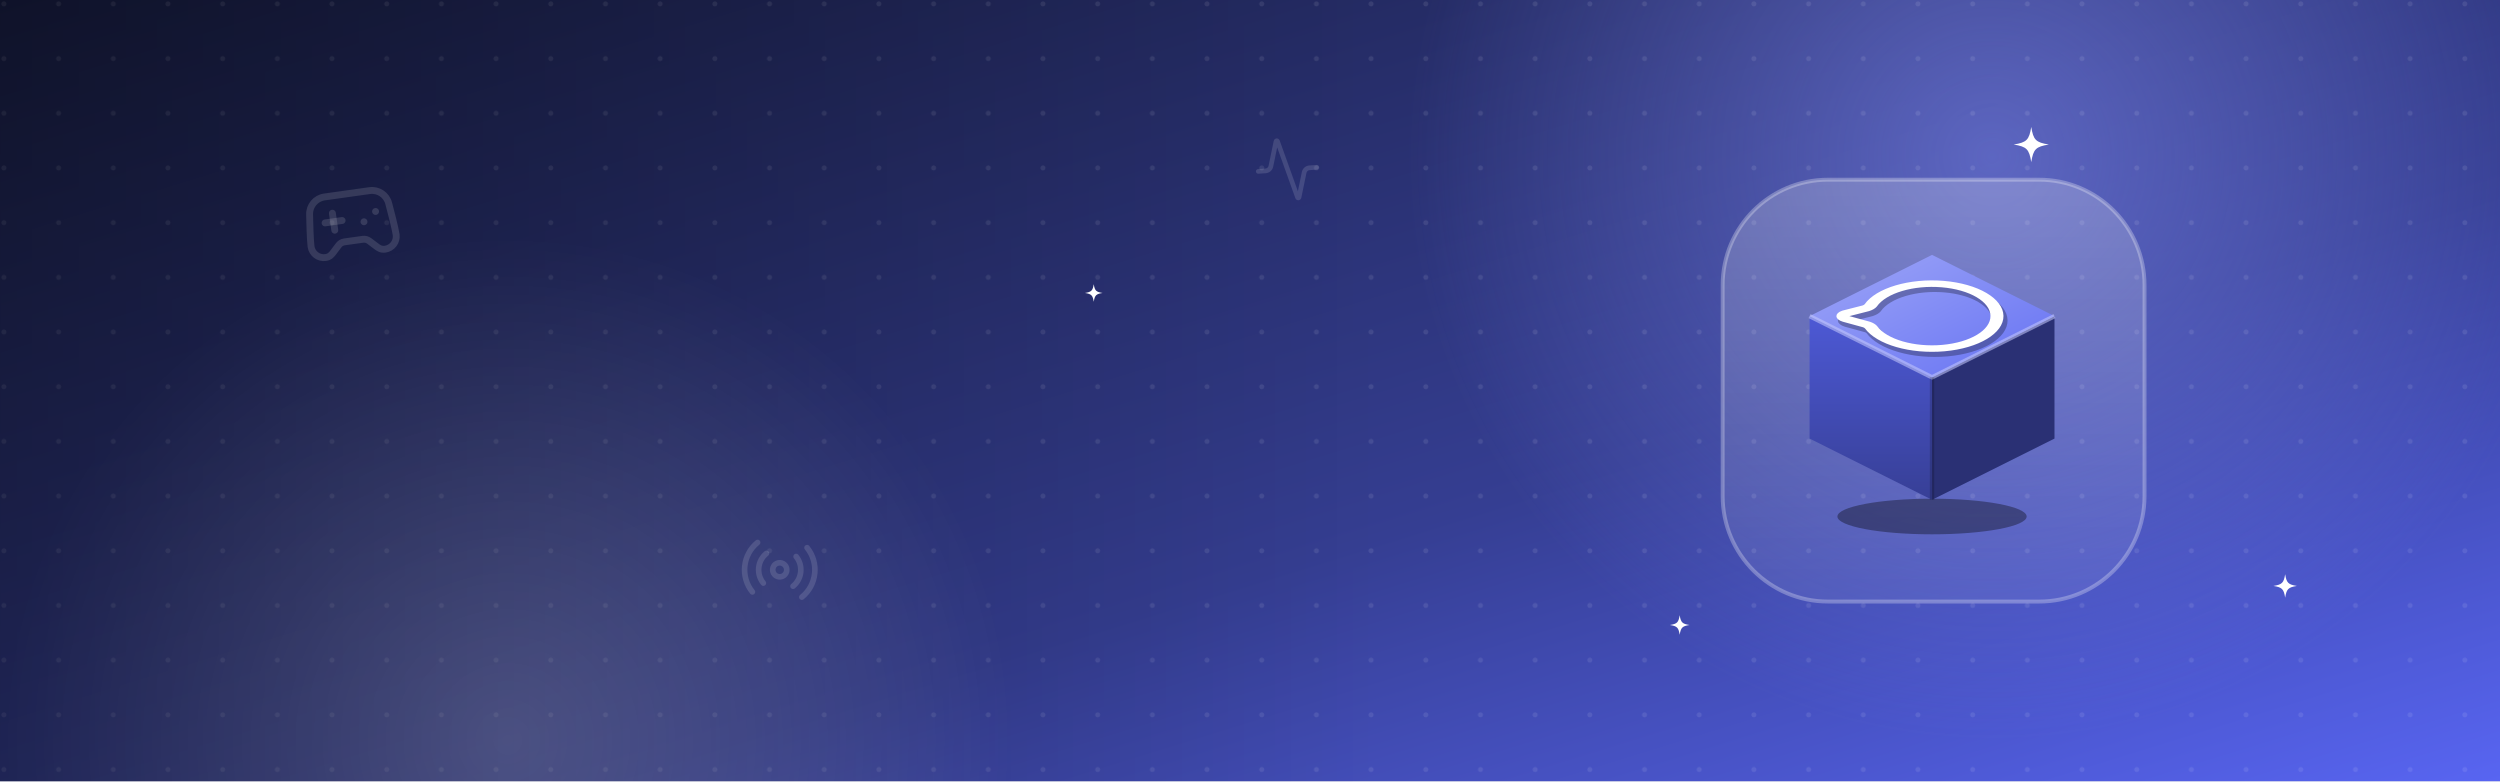
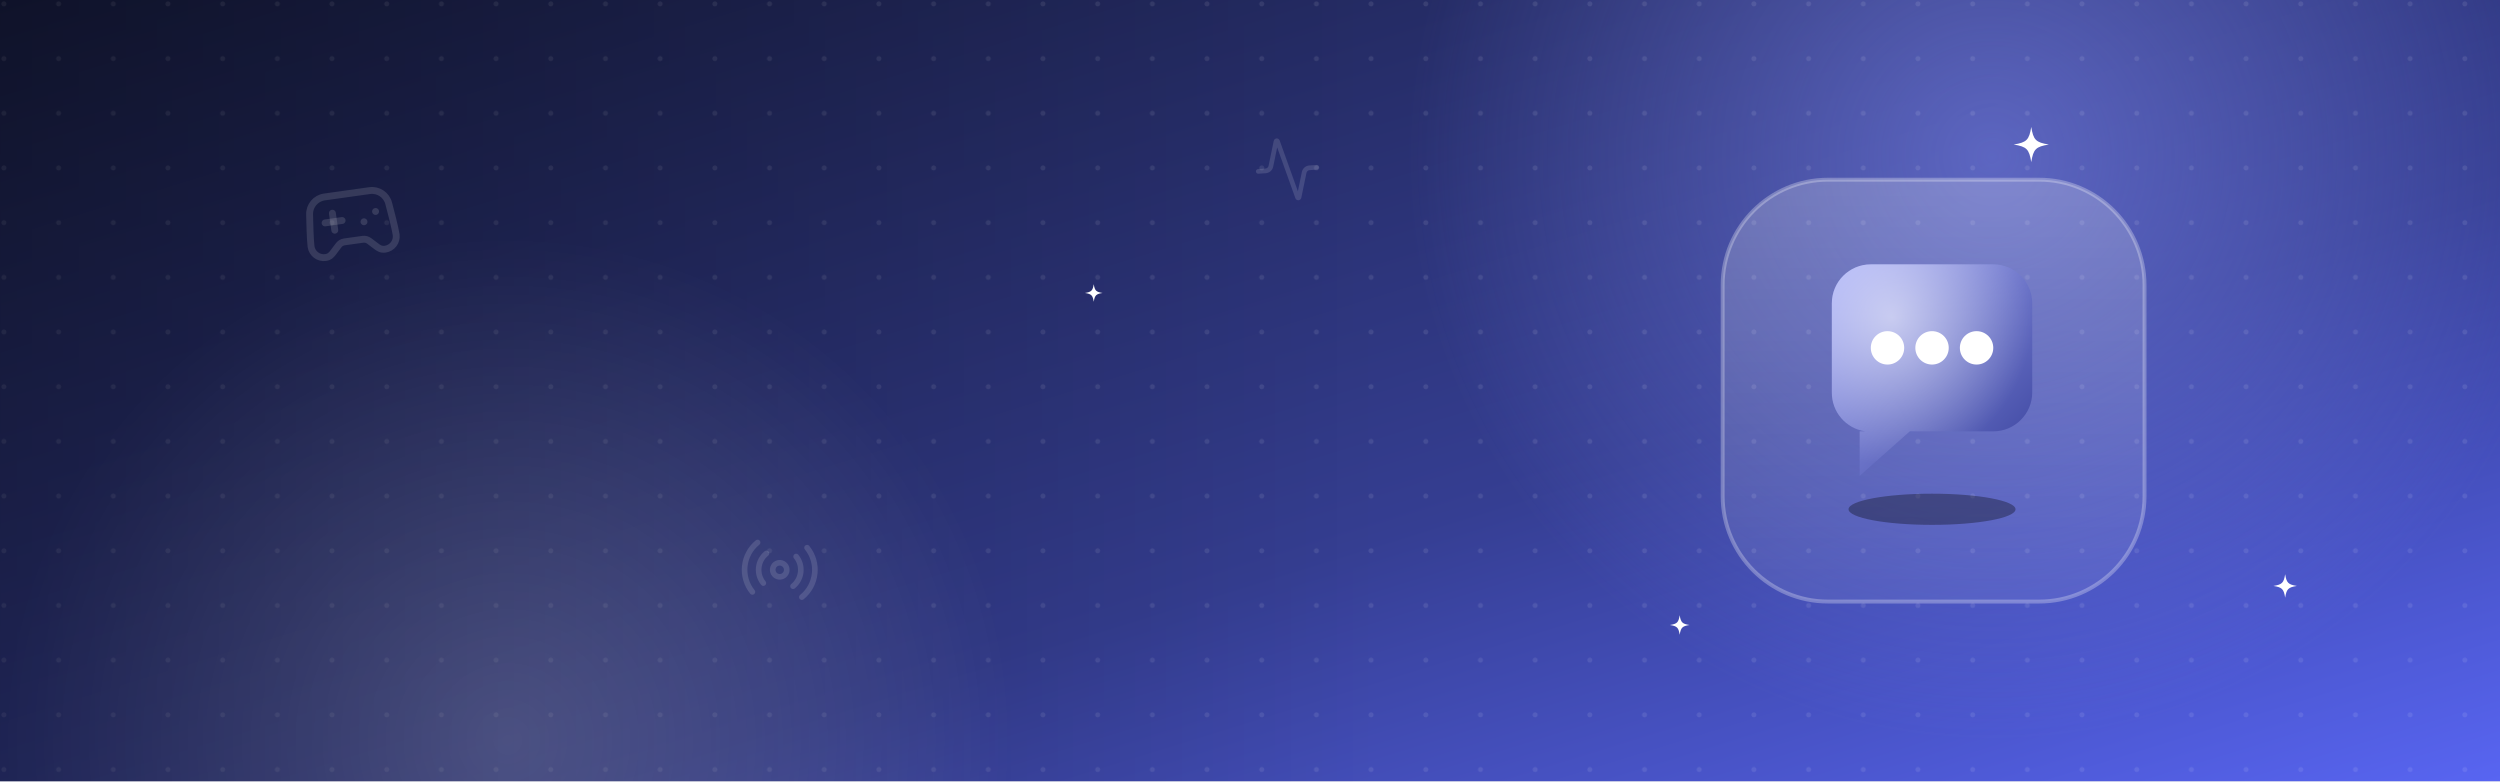
<svg xmlns="http://www.w3.org/2000/svg" viewBox="0 0 1280 400" role="img" aria-hidden="true">
  <defs>
    <linearGradient id="bg" x1="0" y1="0" x2="1" y2="1">
      <stop offset="0" stop-color="#171c3f" />
      <stop offset=".62" stop-color="#353e92" />
      <stop offset="1" stop-color="#5865f2" />
    </linearGradient>
    <radialGradient id="o1">
      <stop offset="0" stop-color="#828cf5" stop-opacity=".55" />
      <stop offset="1" stop-color="#828cf5" stop-opacity="0" />
    </radialGradient>
    <radialGradient id="o2">
      <stop offset="0" stop-color="#ffffff" stop-opacity=".22" />
      <stop offset="1" stop-color="#ffffff" stop-opacity="0" />
    </radialGradient>
    <pattern id="dots" width="28" height="28" patternUnits="userSpaceOnUse">
      <circle cx="2" cy="2" r="1.3" fill="#ffffff" fill-opacity=".09" />
    </pattern>
    <linearGradient id="glass" x1="0" y1="0" x2="0" y2="1">
      <stop offset="0" stop-color="#ffffff" stop-opacity=".22" />
      <stop offset="1" stop-color="#ffffff" stop-opacity=".06" />
    </linearGradient>
    <linearGradient id="fade" x1="0" y1="0" x2="1" y2="0">
      <stop offset="0" stop-color="#000" stop-opacity=".35" />
      <stop offset=".55" stop-color="#000" stop-opacity="0" />
    </linearGradient>
-     <linearGradient id="bbt" x1="0" y1="0" x2="1" y2="1">
-       <stop offset="0" stop-color="#9ea6f7" />
-       <stop offset="1" stop-color="#6571f3" />
+     <linearGradient id="bbm" x1="0" y1="0" x2="1" y2="1">
+       <stop offset="0" stop-color="#a3aaf8" />
+       <stop offset="1" stop-color="#39429d" />
    </linearGradient>
-     <linearGradient id="bbl" x1="0" y1="0" x2="0" y2="1">
-       <stop offset="0" stop-color="#4d59d5" />
-       <stop offset="1" stop-color="#373f96" />
+     <linearGradient id="bbv" x1="0" y1="0" x2="0" y2="1">
+       <stop offset="0" stop-color="#a3aaf8" />
+       <stop offset="1" stop-color="#5865f2" />
    </linearGradient>
-     <linearGradient id="bbsh" x1="0" y1="0" x2="1" y2="0">
+     <linearGradient id="bbw" x1="0" y1="0" x2="0" y2="1">
+       <stop offset="0" stop-color="#ffffff" />
+       <stop offset="1" stop-color="#dfe5ee" />
+     </linearGradient>
+     <linearGradient id="bbg" x1="0" y1="0" x2="0" y2="1">
+       <stop offset="0" stop-color="#ffe08a" />
+       <stop offset="1" stop-color="#f2a62b" />
+     </linearGradient>
+     <radialGradient id="bbh" cx=".3" cy=".25" r=".7">
+       <stop offset="0" stop-color="#fff" stop-opacity=".55" />
+       <stop offset="1" stop-color="#fff" stop-opacity="0" />
+     </radialGradient>
+     <linearGradient id="bbs" x1="0" y1="0" x2="1" y2="0">
      <stop offset="0" stop-color="#fff" stop-opacity="0" />
-       <stop offset=".5" stop-color="#fff" stop-opacity=".55" />
+       <stop offset=".5" stop-color="#fff" stop-opacity=".6" />
      <stop offset="1" stop-color="#fff" stop-opacity="0" />
    </linearGradient>
-     <clipPath id="bbc">
-       <path d="M32 10 L54 21 L32 32 L10 21 Z" />
-     </clipPath>
  </defs>
  <style>.b1,.b2,.f,.s,.k{transform-box:fill-box;transform-origin:50% 50%}
@keyframes b1{to{transform:translate(-90px,40px) scale(1.15)}}@keyframes b2{to{transform:translate(70px,-30px) scale(.9)}}
@keyframes f{0%,100%{transform:translateY(0)}50%{transform:translateY(-10px)}}
@keyframes s{0%,100%{opacity:.25;transform:scale(.5) rotate(0)}50%{opacity:.95;transform:scale(1) rotate(45deg)}}
@keyframes k{0%,100%{transform:translateY(0)}50%{transform:translateY(-6px)}}
.b1{animation:b1 16s ease-in-out infinite alternate}.b2{animation:b2 19s ease-in-out infinite alternate}
.f{animation:f 9s ease-in-out infinite}.f1{animation-duration:11s;animation-delay:-3s}.f2{animation-duration:13s;animation-delay:-6s}
.s{animation:s 3.4s ease-in-out infinite}.k{animation:k 6s ease-in-out infinite}
- @media (prefers-reduced-motion:reduce){.b1,.b2,.f,.s,.k{animation:none!important}}.bbbob,.bbshadow{transform-box:fill-box;transform-origin:50% 50%}@keyframes bbb{0%,100%{transform:translateY(0)}50%{transform:translateY(-2.2px)}}@keyframes bbsd{0%,100%{transform:scaleX(1);opacity:.35}50%{transform:scaleX(.86);opacity:.22}}@keyframes bbs{0%,55%{transform:translateX(0)}100%{transform:translateX(78px)}}@keyframes bbg{0%,100%{opacity:.9}50%{opacity:1}}.bbbob{animation:bbb 4.2s ease-in-out infinite}.bbshadow{animation:bbsd 4.2s ease-in-out infinite}.bbshine{animation:bbs 5.5s ease-in-out infinite}.bbglow{animation:bbg 4.2s ease-in-out infinite}</style>
+ @media (prefers-reduced-motion:reduce){.b1,.b2,.f,.s,.k{animation:none!important}}.bbfl,.bbpu,.bbbl,.bbsp,.bbwg,.bbri,.bbsd,.bbpop{transform-box:fill-box;transform-origin:50% 50%}.bbgr{transform-box:fill-box;transform-origin:50% 100%}@keyframes bbfl{0%,100%{transform:translateY(0)}50%{transform:translateY(-2px)}}.bbfl{animation:bbfl 4.2s ease-in-out infinite}@keyframes bbsd{0%,100%{transform:scaleX(1);opacity:.32}50%{transform:scaleX(.85);opacity:.2}}.bbsd{animation:bbsd 4.2s ease-in-out infinite}@keyframes bbpu{0%,100%{opacity:.55}50%{opacity:1}}.bbpu{animation:bbpu 2.4s ease-in-out infinite}@keyframes bbbl{0%,44%,56%,100%{opacity:1}50%{opacity:.15}}.bbbl{animation:bbbl 3s steps(1,end) infinite}@keyframes bbsp{to{transform:rotate(360deg)}}.bbsp{animation:bbsp 14s linear infinite}@keyframes bbwg{0%,100%{transform:rotate(-6deg)}50%{transform:rotate(6deg)}}.bbwg{animation:bbwg 3.4s ease-in-out infinite}@keyframes bbri{0%{transform:translateY(2px);opacity:.7}100%{transform:translateY(-3.5px);opacity:1}}.bbri{animation:bbri 1.6s ease-in-out infinite alternate}@keyframes bbgr{0%,100%{transform:scaleY(.55)}50%{transform:scaleY(1)}}.bbgr{animation:bbgr 2.8s ease-in-out infinite}@keyframes bbpop{0%,100%{transform:scale(.9)}50%{transform:scale(1.08)}}.bbpop{animation:bbpop 2.6s ease-in-out infinite}@keyframes bbsh{0%,60%{transform:translateX(-30px)}100%{transform:translateX(70px)}}.bbsh{animation:bbsh 5s ease-in-out infinite}@keyframes bbdash{to{stroke-dashoffset:-40}}.bbdash{animation:bbdash 2.4s linear infinite}@keyframes bbsw{0%,100%{transform:rotate(-50deg)}50%{transform:rotate(35deg)}}</style>
  <rect width="1280" height="400" fill="url(#bg)" />
  <circle class="b1" cx="1020" cy="80" r="300" fill="url(#o1)" />
  <circle class="b2" cx="260" cy="380" r="260" fill="url(#o2)" />
  <rect width="1280" height="400" fill="url(#dots)" />
  <rect width="1280" height="400" fill="url(#fade)" />
  <g transform="translate(150 92) rotate(-8) scale(2.2)">
    <g class="f f0" fill="none" stroke="#ffffff" stroke-opacity=".13" stroke-width="1.6" stroke-linecap="round" stroke-linejoin="round">
      <line x1="6" x2="10" y1="11" y2="11" />
      <line x1="8" x2="8" y1="9" y2="13" />
      <line x1="15" x2="15.01" y1="12" y2="12" />
      <line x1="18" x2="18.01" y1="10" y2="10" />
      <path d="M17.32 5H6.68a4 4 0 0 0-3.978 3.59c-.006.052-.01.101-.017.152C2.604 9.416 2 14.456 2 16a3 3 0 0 0 3 3c1 0 1.5-.5 2-1l1.414-1.414A2 2 0 0 1 9.828 16h4.344a2 2 0 0 1 1.414.586L17 18c.5.5 1 1 2 1a3 3 0 0 0 3-3c0-1.545-.604-6.584-.685-7.258-.007-.05-.011-.1-.017-.151A4 4 0 0 0 17.32 5z" />
    </g>
  </g>
  <g transform="translate(380 268) rotate(6) scale(1.8)">
    <g class="f f1" fill="none" stroke="#ffffff" stroke-opacity=".13" stroke-width="1.6" stroke-linecap="round" stroke-linejoin="round">
      <path d="M16.247 7.761a6 6 0 0 1 0 8.478" />
      <path d="M19.075 4.933a10 10 0 0 1 0 14.134" />
      <path d="M4.925 19.067a10 10 0 0 1 0-14.134" />
      <path d="M7.753 16.239a6 6 0 0 1 0-8.478" />
      <circle cx="12" cy="12" r="2" />
    </g>
  </g>
  <g transform="translate(640 70) rotate(-4) scale(1.5)">
    <g class="f f2" fill="none" stroke="#ffffff" stroke-opacity=".13" stroke-width="1.6" stroke-linecap="round" stroke-linejoin="round">
      <path d="M22 12h-2.48a2 2 0 0 0-1.93 1.46l-2.35 8.36a.25.25 0 0 1-.48 0L9.24 2.18a.25.25 0 0 0-.48 0l-2.35 8.36A2 2 0 0 1 4.49 12H2" />
    </g>
  </g>
  <g class="k">
    <rect x="882" y="92" width="216" height="216" rx="54" fill="url(#glass)" stroke="#ffffff" stroke-opacity=".28" stroke-width="2" />
-     <g transform="translate(898 102) scale(2.85)">
-       <g class="bbbob">
-         <ellipse cx="32" cy="57" rx="17" ry="3.2" fill="#000" opacity=".35" class="bbshadow" />
-         <path d="M10 21 L32 32 V54 L10 43 Z" fill="url(#bbl)" />
-         <path d="M54 21 L32 32 V54 L54 43 Z" fill="#2a3074" />
-         <path d="M32 10 L54 21 L32 32 L10 21 Z" fill="url(#bbt)" />
-         <path d="M10 21 L32 32 L54 21" fill="none" stroke="#c5c9fa" stroke-opacity=".55" stroke-width=".8" stroke-linejoin="round" />
-         <path d="M32 32 V54" stroke="#000" stroke-opacity=".18" stroke-width=".8" />
-         <g clip-path="url(#bbc)">
-           <rect class="bbshine" x="-14" y="6" width="14" height="30" fill="url(#bbsh)" transform="skewX(-25)" />
-         </g>
-         <g transform="translate(.5 .8)">
-           <g transform="matrix(0.825 0.4125 -0.825 0.4125 32 11.100)" fill="none" stroke="#000" stroke-opacity=".28" stroke-width="2.4" stroke-linecap="round" stroke-linejoin="round">
-             <path d="M2.992 16.342a2 2 0 0 1 .094 1.167l-1.065 3.29a1 1 0 0 0 1.236 1.168l3.413-.998a2 2 0 0 1 1.099.092 10 10 0 1 0-4.777-4.719" />
-           </g>
-         </g>
-         <g class="bbglow" transform="matrix(0.825 0.4125 -0.825 0.4125 32 11.100)" fill="none" stroke="#fff" stroke-width="2" stroke-linecap="round" stroke-linejoin="round">
-           <path d="M2.992 16.342a2 2 0 0 1 .094 1.167l-1.065 3.29a1 1 0 0 0 1.236 1.168l3.413-.998a2 2 0 0 1 1.099.092 10 10 0 1 0-4.777-4.719" />
-         </g>
+     <g transform="translate(898 104) scale(2.85)">
+       <ellipse class="bbsd" cx="32" cy="55" rx="15" ry="2.8" fill="#000" opacity=".32" />
+       <g class="bbfl">
+         <path d="M14 18a7 7 0 0 1 7-7h22a7 7 0 0 1 7 7v16a7 7 0 0 1-7 7H28l-9 8v-8h1a7 7 0 0 1-6-7z" fill="url(#bbm)" />
+         <path d="M14 18a7 7 0 0 1 7-7h22a7 7 0 0 1 7 7v16a7 7 0 0 1-7 7H28l-9 8v-8h1a7 7 0 0 1-6-7z" fill="url(#bbh)" />
+         <circle class="bbpu" cx="24" cy="26" r="3" fill="#fff" />
+         <circle class="bbpu" style="animation-delay:0.3s" cx="32" cy="26" r="3" fill="#fff" />
+         <circle class="bbpu" style="animation-delay:0.6s" cx="40" cy="26" r="3" fill="#fff" />
      </g>
    </g>
  </g>
  <g transform="translate(1040 74) scale(0.9)">
    <path class="s" style="animation-delay:0s" d="M0 -10 C1.2 -2.6 2.6 -1.2 10 0 C2.6 1.2 1.2 2.6 0 10 C-1.2 2.6 -2.6 1.2 -10 0 C-2.6 -1.2 -1.2 -2.6 0 -10Z" fill="#ffffff" />
  </g>
  <g transform="translate(1170 300) scale(0.6)">
    <path class="s" style="animation-delay:1.1s" d="M0 -10 C1.2 -2.6 2.6 -1.2 10 0 C2.6 1.2 1.2 2.6 0 10 C-1.2 2.6 -2.6 1.2 -10 0 C-2.6 -1.2 -1.2 -2.6 0 -10Z" fill="#ffffff" />
  </g>
  <g transform="translate(860 320) scale(0.5)">
    <path class="s" style="animation-delay:2.2s" d="M0 -10 C1.2 -2.6 2.6 -1.2 10 0 C2.6 1.2 1.2 2.6 0 10 C-1.2 2.6 -2.6 1.2 -10 0 C-2.6 -1.2 -1.2 -2.6 0 -10Z" fill="#ffffff" />
  </g>
  <g transform="translate(560 150) scale(0.45)">
    <path class="s" style="animation-delay:0.6s" d="M0 -10 C1.2 -2.6 2.6 -1.2 10 0 C2.6 1.2 1.2 2.6 0 10 C-1.2 2.6 -2.6 1.2 -10 0 C-2.6 -1.2 -1.2 -2.6 0 -10Z" fill="#ffffff" />
  </g>
</svg>
